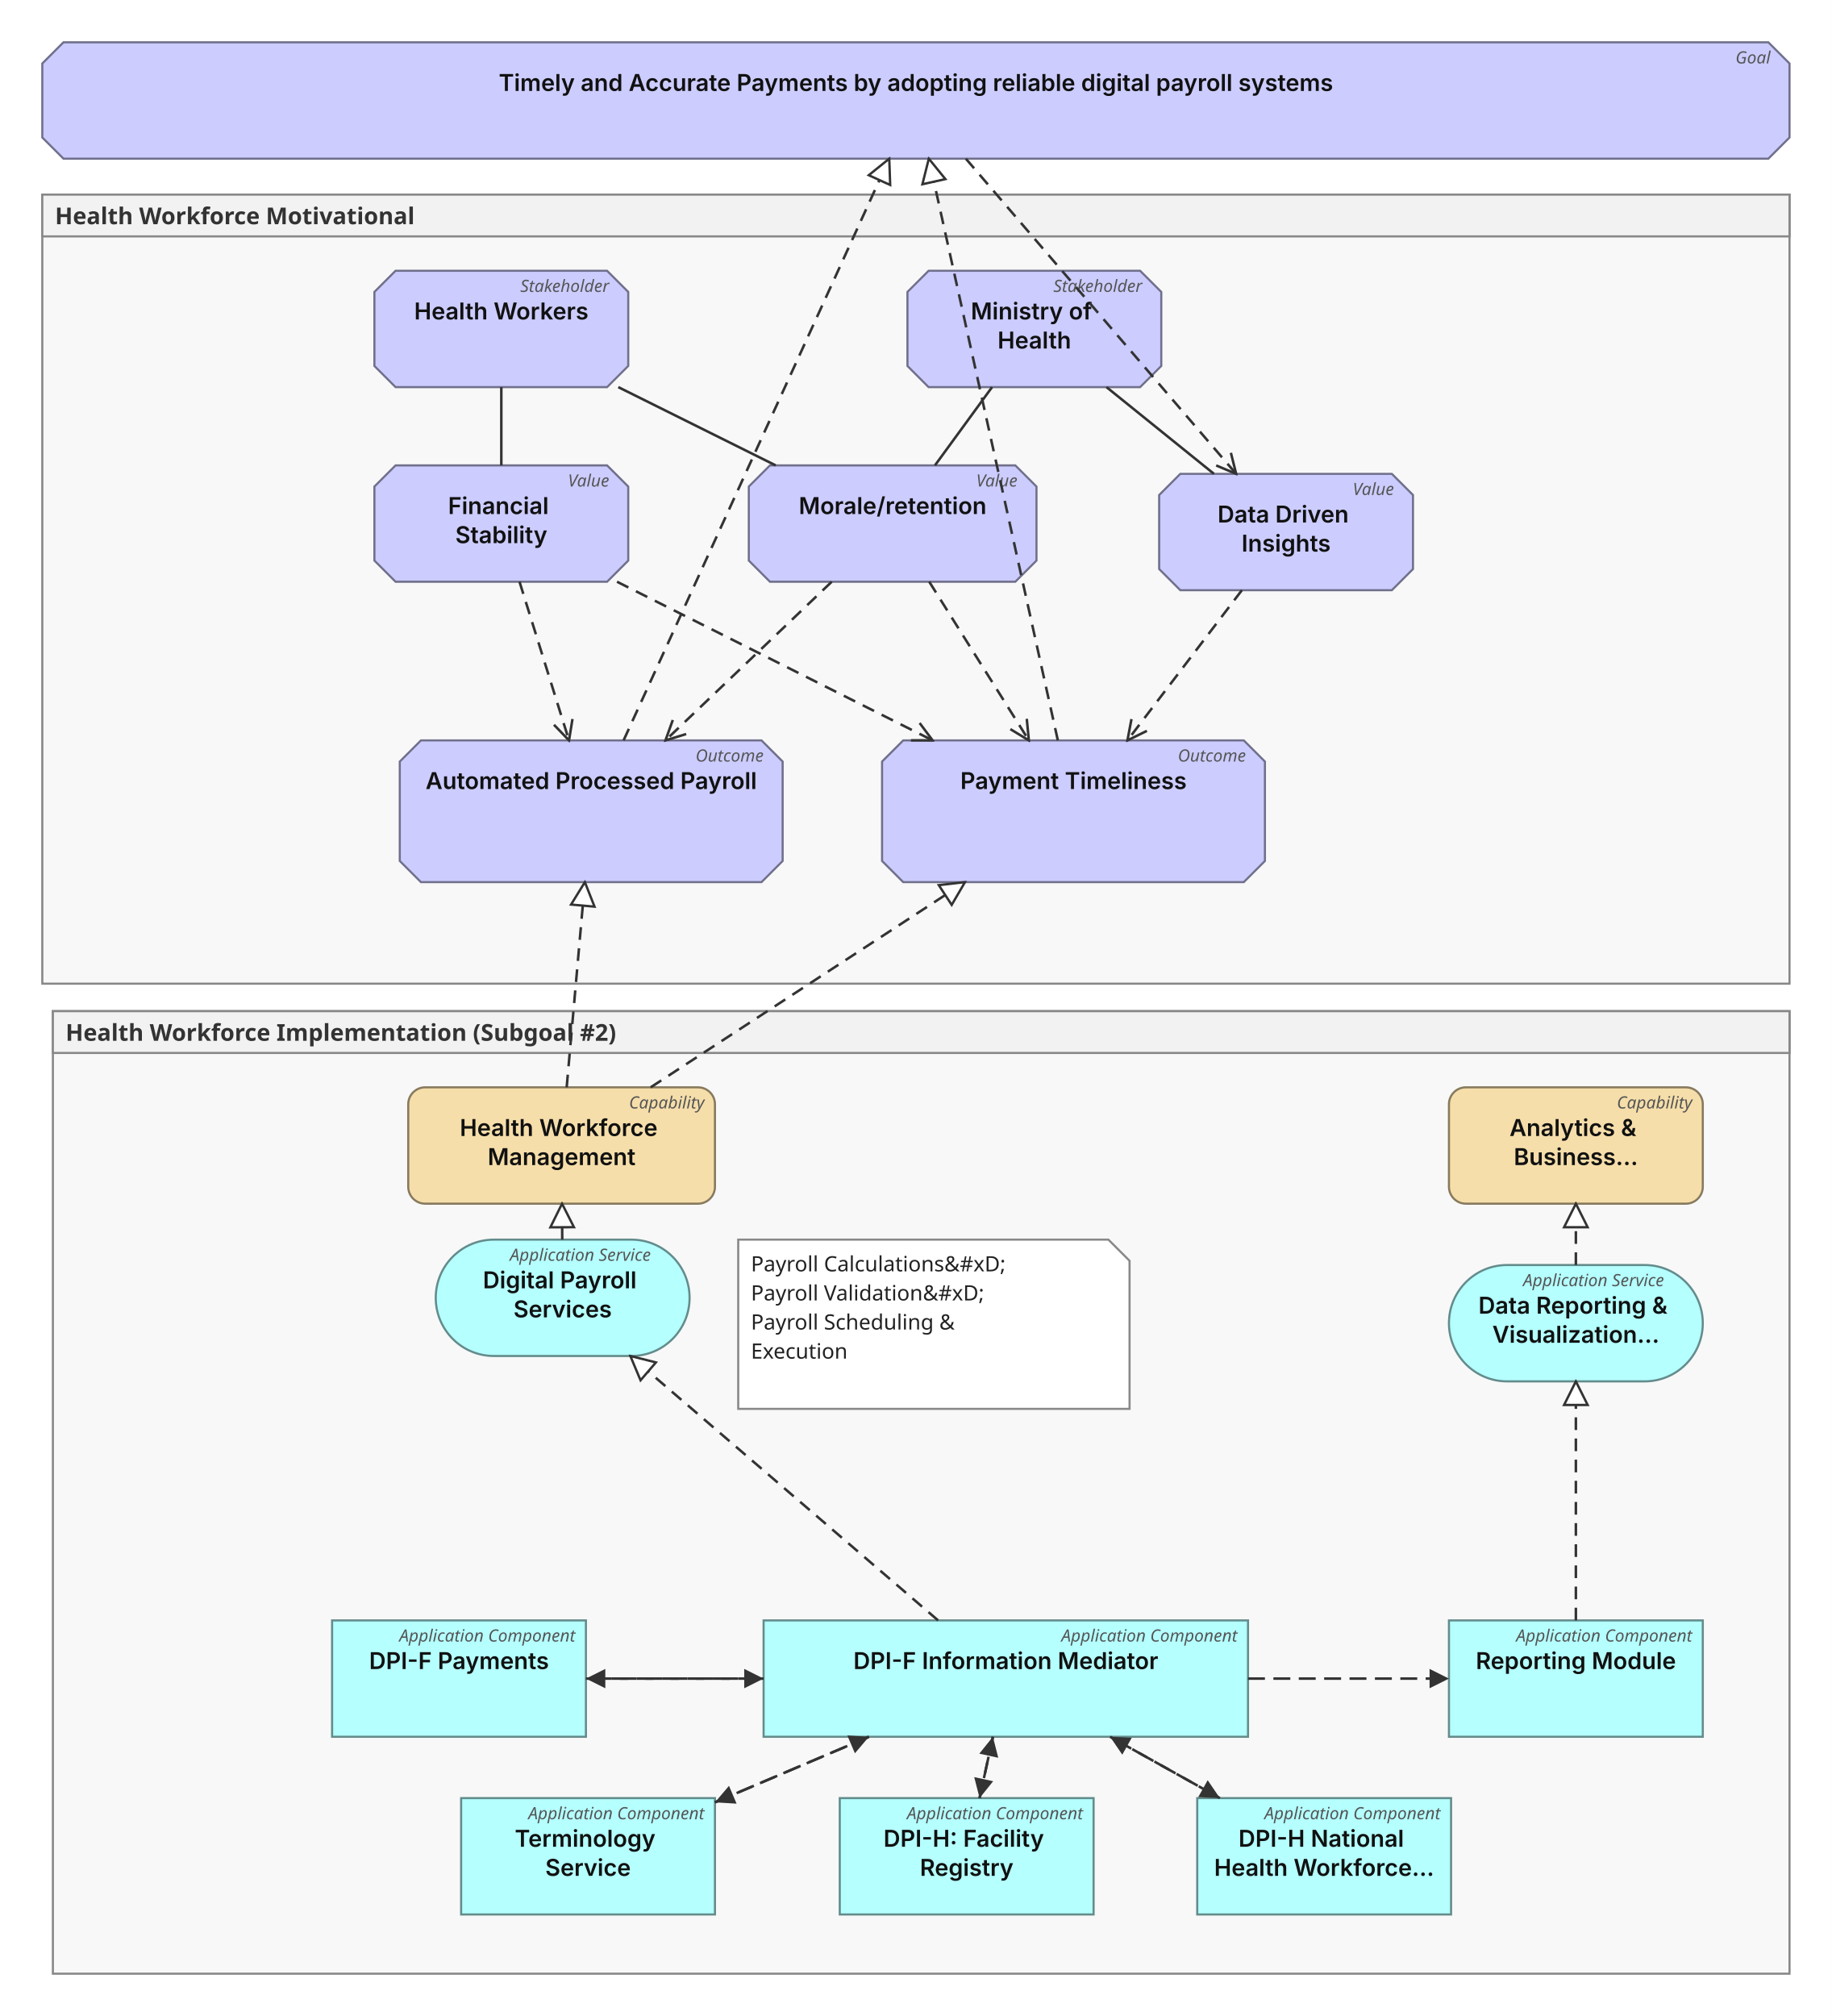
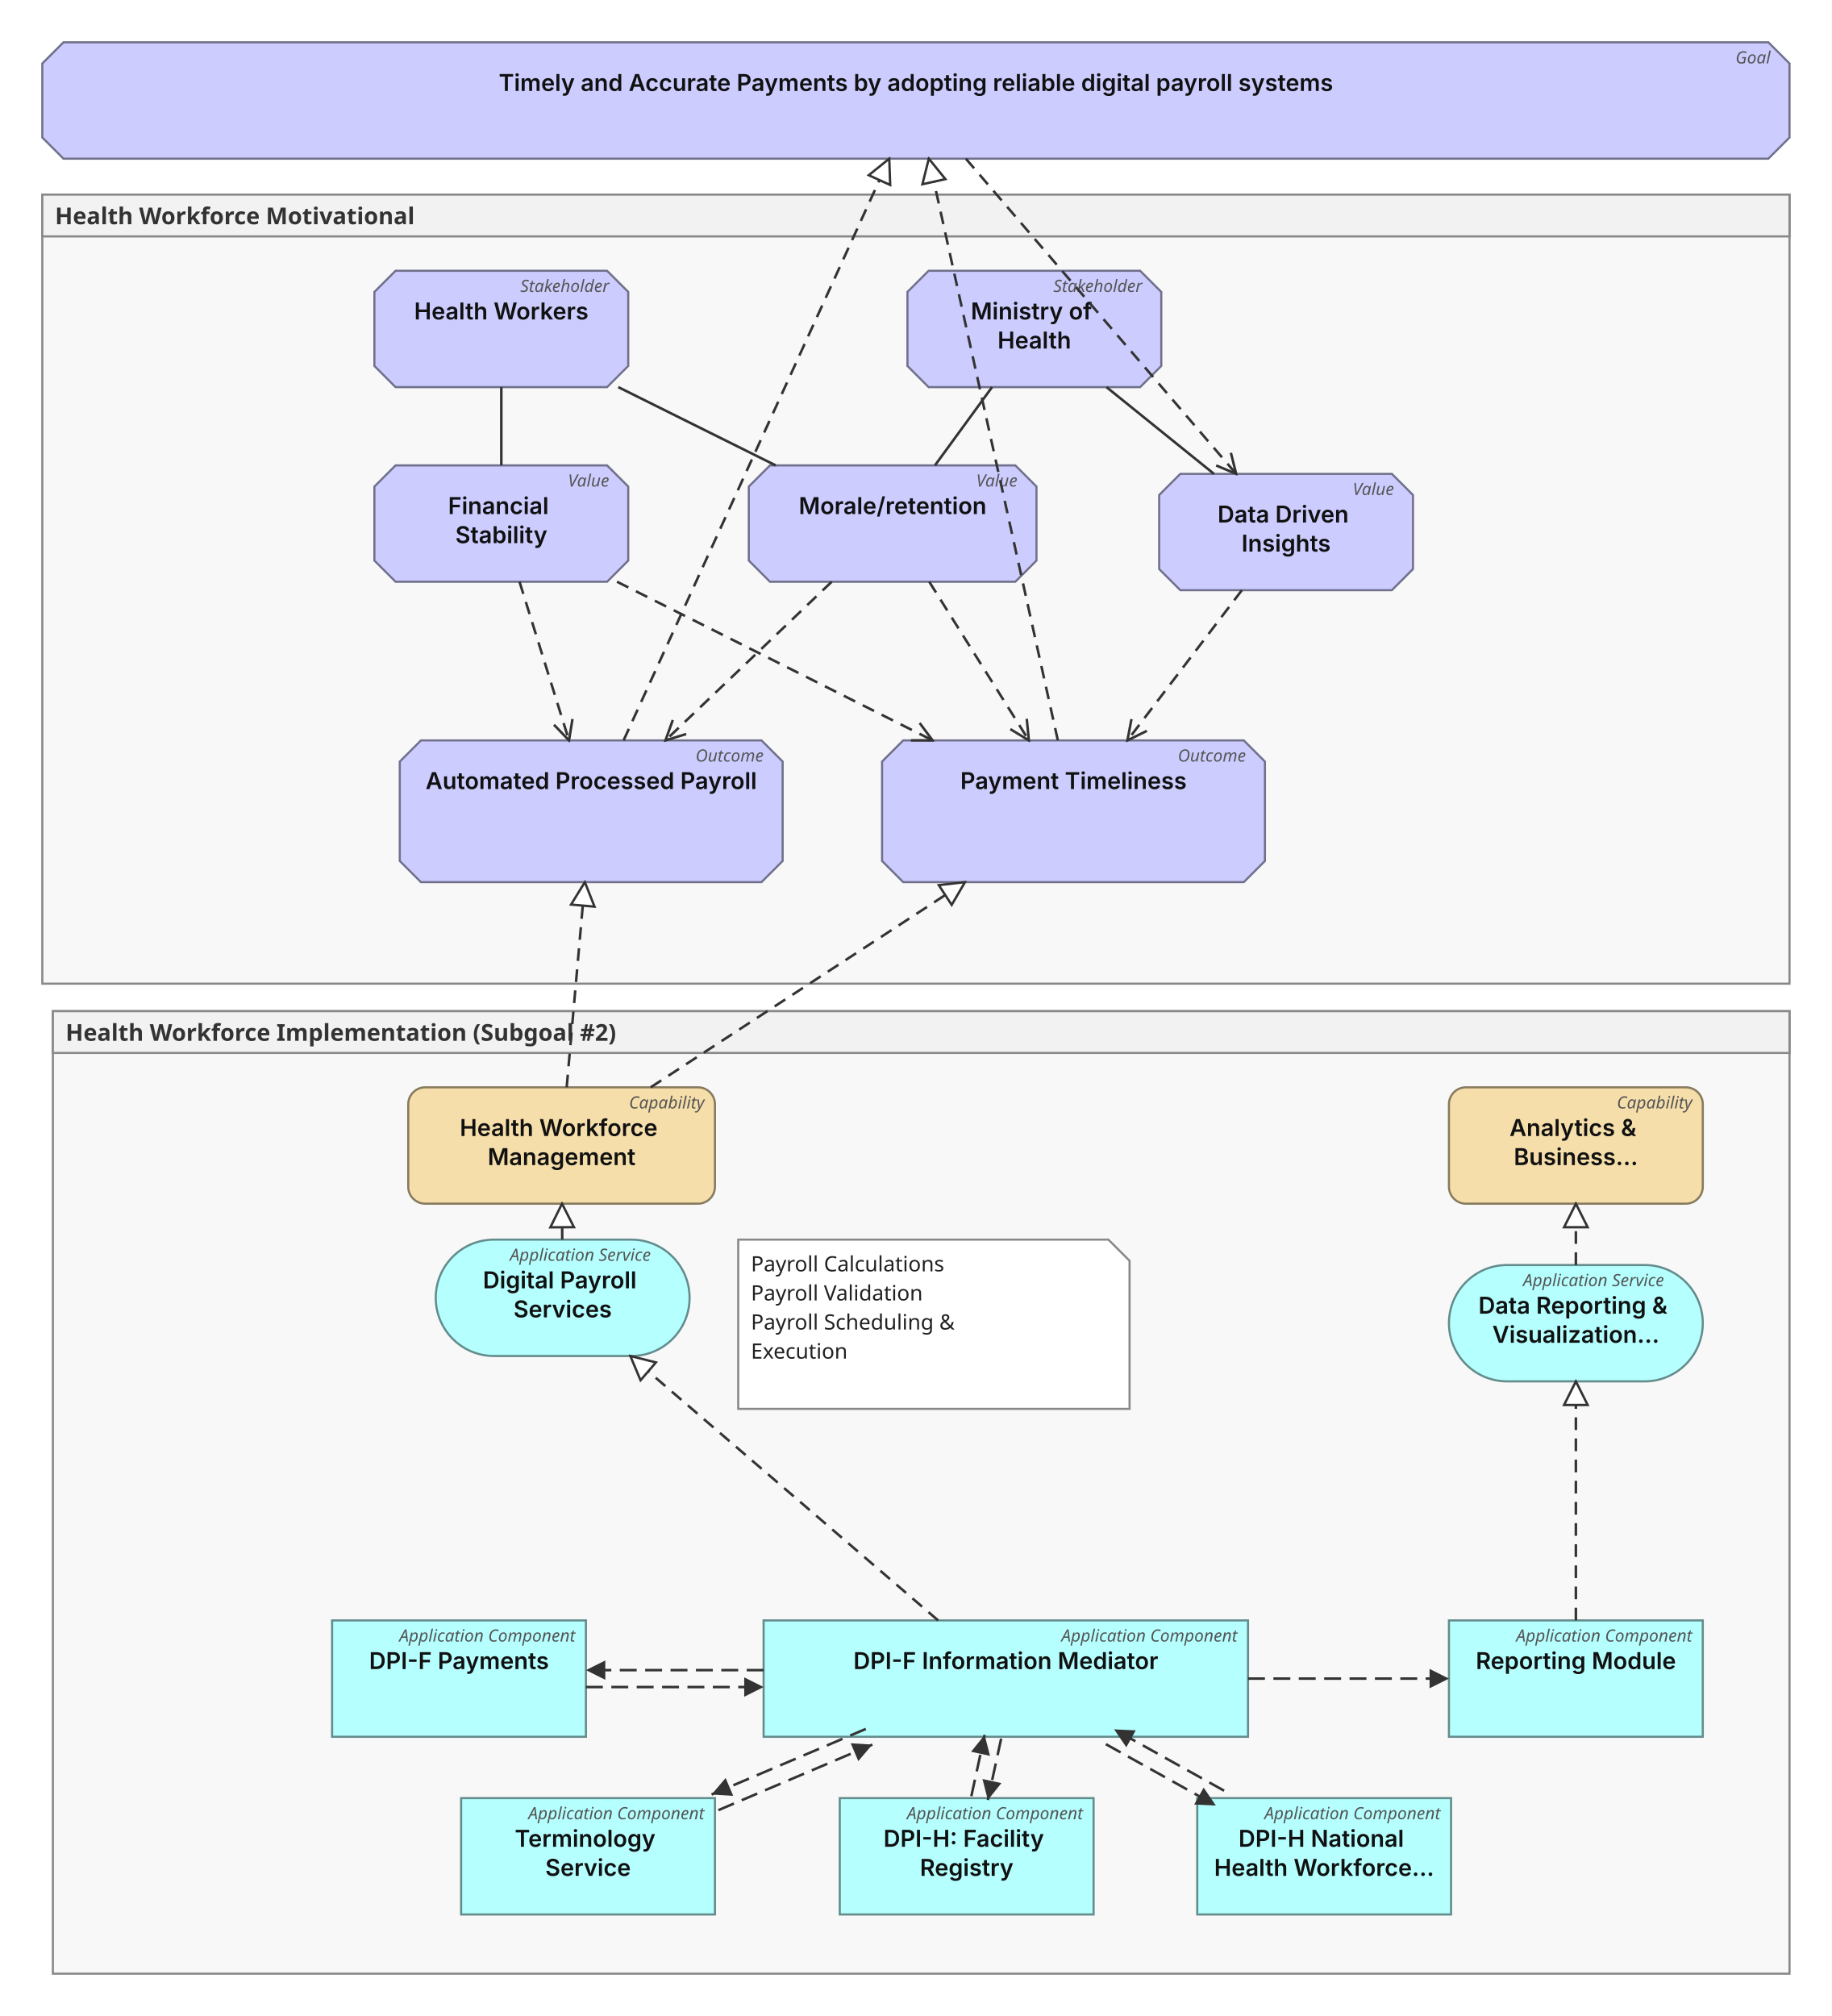
<svg xmlns="http://www.w3.org/2000/svg" viewBox="115 4 866 953" width="866" height="953" role="img" aria-labelledby="av-title">
  <style>
.av-name{font:600 11px system-ui,-apple-system,"Segoe UI",sans-serif;fill:#111}
.av-type{font:italic 8px system-ui,sans-serif;fill:#555}
.av-group{font:600 11px system-ui,sans-serif;fill:#333}
.av-note{font:10px system-ui,sans-serif;fill:#222}
.av-rel{font:9px system-ui,sans-serif;fill:#333;paint-order:stroke;stroke:#fff;stroke-width:3px}
a:hover rect,a:hover polygon,a:focus rect,a:focus polygon{stroke:#06c;stroke-width:2.5}
</style>
  <defs>
    <marker id="arrow-open" viewBox="0 0 12 12" refX="11" refY="6" markerWidth="11" markerHeight="11" orient="auto-start-reverse" markerUnits="userSpaceOnUse">
      <path d="M1 1 L11 6 L1 11" fill="none" stroke="#333" stroke-width="1.3" />
    </marker>
    <marker id="arrow-filled" viewBox="0 0 12 12" refX="11" refY="6" markerWidth="11" markerHeight="11" orient="auto-start-reverse" markerUnits="userSpaceOnUse">
      <path d="M1 1 L11 6 L1 11 Z" fill="#333" />
    </marker>
    <marker id="arrow-small" viewBox="0 0 10 10" refX="9" refY="5" markerWidth="8" markerHeight="8" orient="auto-start-reverse" markerUnits="userSpaceOnUse">
      <path d="M1 1 L9 5 L1 9" fill="none" stroke="#333" stroke-width="1.2" />
    </marker>
    <marker id="triangle-hollow" viewBox="0 0 14 14" refX="13" refY="7" markerWidth="13" markerHeight="13" orient="auto-start-reverse" markerUnits="userSpaceOnUse">
      <path d="M1 1 L13 7 L1 13 Z" fill="#fff" stroke="#333" stroke-width="1.2" />
    </marker>
    <marker id="diamond-filled" viewBox="0 0 16 10" refX="1" refY="5" markerWidth="16" markerHeight="10" orient="auto-start-reverse" markerUnits="userSpaceOnUse">
      <path d="M1 5 L8 1 L15 5 L8 9 Z" fill="#333" />
    </marker>
    <marker id="diamond-hollow" viewBox="0 0 16 10" refX="1" refY="5" markerWidth="16" markerHeight="10" orient="auto-start-reverse" markerUnits="userSpaceOnUse">
      <path d="M1 5 L8 1 L15 5 L8 9 Z" fill="#fff" stroke="#333" stroke-width="1.2" />
    </marker>
    <marker id="dot" viewBox="0 0 8 8" refX="4" refY="4" markerWidth="7" markerHeight="7" orient="auto" markerUnits="userSpaceOnUse">
      <circle cx="4" cy="4" r="3.2" fill="#333" />
    </marker>
    <pattern id="missing" width="8" height="8" patternUnits="userSpaceOnUse" patternTransform="rotate(45)">
      <rect width="8" height="8" fill="#fff" />
      <line x1="0" y1="0" x2="0" y2="8" stroke="#d33" stroke-width="2" />
    </pattern>
  </defs>
  <rect x="115" y="4" width="866" height="953" fill="#fff" />
  <g class="av-g">
    <rect x="135" y="96" width="826" height="373" fill="#f2f2f2" fill-opacity=".55" stroke="#888" />
    <rect x="135" y="96" width="826" height="19.75" fill="#f2f2f2" stroke="#888" />
    <text class="av-group" x="141" y="110">Health Workforce Motivational</text>
  </g>
  <a href="../../../en/dpi-h-ra/archimate/0.2.0-draft.2/elements/id-72c23190981049d9843ea460971cf55f/" target="_top">
    <polygon points="302,132 402,132 412,142 412,177 402,187 302,187 292,177 292,142" fill="#ccccff" stroke="#70708c" stroke-width="1" />
    <text class="av-type" x="403" y="142" text-anchor="end">Stakeholder</text>
    <text class="av-name" x="352" y="155" text-anchor="middle">
      <tspan x="352" dy="0">Health Workers</tspan>
    </text>
  </a>
  <a href="../../../en/dpi-h-ra/archimate/0.2.0-draft.2/elements/id-8779fce8bfa74bcd82d4b72924822d58/" target="_top">
    <polygon points="554,132 654,132 664,142 664,177 654,187 554,187 544,177 544,142" fill="#ccccff" stroke="#70708c" stroke-width="1" />
    <text class="av-type" x="655" y="142" text-anchor="end">Stakeholder</text>
    <text class="av-name" x="604" y="155" text-anchor="middle">
      <tspan x="604" dy="0">Ministry of</tspan>
      <tspan x="604" dy="13.75">Health</tspan>
    </text>
  </a>
  <a href="../../../en/dpi-h-ra/archimate/0.2.0-draft.2/elements/id-965137ac26b249aa919fc6ffa7ce3957/" target="_top">
    <polygon points="673,228 773,228 783,238 783,273 773,283 673,283 663,273 663,238" fill="#ccccff" stroke="#70708c" stroke-width="1" />
    <text class="av-type" x="774" y="238" text-anchor="end">Value</text>
    <text class="av-name" x="723" y="251" text-anchor="middle">
      <tspan x="723" dy="0">Data Driven</tspan>
      <tspan x="723" dy="13.75">Insights</tspan>
    </text>
  </a>
  <a href="../../../en/dpi-h-ra/archimate/0.2.0-draft.2/elements/id-65d1550f5a324a5e884d2de294065132/" target="_top">
    <polygon points="302,224 402,224 412,234 412,269 402,279 302,279 292,269 292,234" fill="#ccccff" stroke="#70708c" stroke-width="1" />
    <text class="av-type" x="403" y="234" text-anchor="end">Value</text>
    <text class="av-name" x="352" y="247" text-anchor="middle">
      <tspan x="352" dy="0">Financial</tspan>
      <tspan x="352" dy="13.75">Stability</tspan>
    </text>
  </a>
  <a href="../../../en/dpi-h-ra/archimate/0.2.0-draft.2/elements/id-cba5bdac59184275b25fb7b94fc53363/" target="_top">
    <polygon points="479,224 595,224 605,234 605,269 595,279 479,279 469,269 469,234" fill="#ccccff" stroke="#70708c" stroke-width="1" />
    <text class="av-type" x="596" y="234" text-anchor="end">Value</text>
    <text class="av-name" x="537" y="247" text-anchor="middle">
      <tspan x="537" dy="0">Morale/retention</tspan>
    </text>
  </a>
  <a href="../../../en/dpi-h-ra/archimate/0.2.0-draft.2/elements/id-fba6bb4ed3694e0f8564e0a1cdf613df/" target="_top">
    <polygon points="314,354 475,354 485,364 485,411 475,421 314,421 304,411 304,364" fill="#ccccff" stroke="#70708c" stroke-width="1" />
    <text class="av-type" x="476" y="364" text-anchor="end">Outcome</text>
    <text class="av-name" x="394.5" y="377" text-anchor="middle">
      <tspan x="394.5" dy="0">Automated Processed Payroll</tspan>
    </text>
  </a>
  <a href="../../../en/dpi-h-ra/archimate/0.2.0-draft.2/elements/id-501ce60f2db540828b506f1abdf9fa81/" target="_top">
    <polygon points="542,354 703,354 713,364 713,411 703,421 542,421 532,411 532,364" fill="#ccccff" stroke="#70708c" stroke-width="1" />
    <text class="av-type" x="704" y="364" text-anchor="end">Outcome</text>
    <text class="av-name" x="622.5" y="377" text-anchor="middle">
      <tspan x="622.5" dy="0">Payment Timeliness</tspan>
    </text>
  </a>
  <g class="av-g">
    <rect x="140" y="482" width="821" height="455" fill="#f2f2f2" fill-opacity=".55" stroke="#888" />
    <rect x="140" y="482" width="821" height="19.75" fill="#f2f2f2" stroke="#888" />
    <text class="av-group" x="146" y="496">Health Workforce Implementation (Subgoal #2)</text>
  </g>
  <a href="../../../en/dpi-h-ra/archimate/0.2.0-draft.2/elements/id-2fa68d5b309d4464863acefb4973f14b/" target="_top">
    <rect x="308" y="518" width="145" height="55" rx="8" fill="#f5deaa" stroke="#877a5e" stroke-width="1" />
    <text class="av-type" x="448" y="528" text-anchor="end">Capability</text>
    <text class="av-name" x="380.5" y="541" text-anchor="middle">
      <tspan x="380.5" dy="0">Health Workforce</tspan>
      <tspan x="380.5" dy="13.75">Management</tspan>
    </text>
  </a>
  <a href="../../../en/dpi-h-ra/archimate/0.2.0-draft.2/elements/id-138d88d8ce424d15b7ea3db0aec010e9/" target="_top">
    <rect x="321" y="590" width="120" height="55" rx="27.5" fill="#b5ffff" stroke="#648c8c" stroke-width="1" />
    <text class="av-type" x="422.667" y="600" text-anchor="end">Application Service</text>
    <text class="av-name" x="381" y="613" text-anchor="middle">
      <tspan x="381" dy="0">Digital Payroll</tspan>
      <tspan x="381" dy="13.75">Services</tspan>
    </text>
  </a>
  <a href="../../../en/dpi-h-ra/archimate/0.2.0-draft.2/elements/id-e23a136ac7904c02a15f46010f655099/" target="_top">
    <rect x="333" y="854" width="120" height="55" fill="#b5ffff" stroke="#648c8c" stroke-width="1" />
    <text class="av-type" x="448" y="864" text-anchor="end">Application Component</text>
    <text class="av-name" x="393" y="877" text-anchor="middle">
      <tspan x="393" dy="0">Terminology</tspan>
      <tspan x="393" dy="13.75">Service</tspan>
    </text>
  </a>
  <a href="../../../en/dpi-h-ra/archimate/0.2.0-draft.2/elements/id-961cfe0f56b54c5ea4f48c3f34109e0e/" target="_top">
    <rect x="681" y="854" width="120" height="55" fill="#b5ffff" stroke="#648c8c" stroke-width="1" />
    <text class="av-type" x="796" y="864" text-anchor="end">Application Component</text>
    <text class="av-name" x="741" y="877" text-anchor="middle">
      <tspan x="741" dy="0">DPI-H National</tspan>
      <tspan x="741" dy="13.75">Health Workforce…</tspan>
    </text>
  </a>
  <a href="../../../en/dpi-h-ra/archimate/0.2.0-draft.2/elements/id-a3b7a1d2792c400ba0398eb82affaf2d/" target="_top">
    <rect x="512" y="854" width="120" height="55" fill="#b5ffff" stroke="#648c8c" stroke-width="1" />
    <text class="av-type" x="627" y="864" text-anchor="end">Application Component</text>
    <text class="av-name" x="572" y="877" text-anchor="middle">
      <tspan x="572" dy="0">DPI-H: Facility</tspan>
      <tspan x="572" dy="13.75">Registry</tspan>
    </text>
  </a>
  <a href="../../../en/dpi-h-ra/archimate/0.2.0-draft.2/elements/id-7862a8939c5a458c9ad1674062700688/" target="_top">
    <rect x="476" y="770" width="229" height="55" fill="#b5ffff" stroke="#648c8c" stroke-width="1" />
    <text class="av-type" x="700" y="780" text-anchor="end">Application Component</text>
    <text class="av-name" x="590.5" y="793" text-anchor="middle">
      <tspan x="590.5" dy="0">DPI-F Information Mediator</tspan>
    </text>
  </a>
  <a href="../../../en/dpi-h-ra/archimate/0.2.0-draft.2/elements/id-938d268924bc4a6b8ddd9f24e525c878/" target="_top">
    <rect x="272" y="770" width="120" height="55" fill="#b5ffff" stroke="#648c8c" stroke-width="1" />
    <text class="av-type" x="387" y="780" text-anchor="end">Application Component</text>
    <text class="av-name" x="332" y="793" text-anchor="middle">
      <tspan x="332" dy="0">DPI-F Payments</tspan>
    </text>
  </a>
  <a href="../../../en/dpi-h-ra/archimate/0.2.0-draft.2/elements/id-f7ca430bf2fd496094fb68da53f6eb00/" target="_top">
    <rect x="800" y="518" width="120" height="55" rx="8" fill="#f5deaa" stroke="#877a5e" stroke-width="1" />
    <text class="av-type" x="915" y="528" text-anchor="end">Capability</text>
    <text class="av-name" x="860" y="541" text-anchor="middle">
      <tspan x="860" dy="0">Analytics &amp;</tspan>
      <tspan x="860" dy="13.75">Business…</tspan>
    </text>
  </a>
  <a href="../../../en/dpi-h-ra/archimate/0.2.0-draft.2/elements/id-ec26cdbaf9554dbe870802b7291c607c/" target="_top">
    <rect x="800" y="602" width="120" height="55" rx="27.5" fill="#b5ffff" stroke="#648c8c" stroke-width="1" />
    <text class="av-type" x="901.667" y="612" text-anchor="end">Application Service</text>
    <text class="av-name" x="860" y="625" text-anchor="middle">
      <tspan x="860" dy="0">Data Reporting &amp;</tspan>
      <tspan x="860" dy="13.75">Visualization…</tspan>
    </text>
  </a>
  <a href="../../../en/dpi-h-ra/archimate/0.2.0-draft.2/elements/id-bed24fc6e59048c595b7bde7a22b63f9/" target="_top">
    <rect x="800" y="770" width="120" height="55" fill="#b5ffff" stroke="#648c8c" stroke-width="1" />
    <text class="av-type" x="915" y="780" text-anchor="end">Application Component</text>
    <text class="av-name" x="860" y="793" text-anchor="middle">
      <tspan x="860" dy="0">Reporting Module</tspan>
    </text>
  </a>
  <g class="av-n">
    <polygon points="464,590 639,590 649,600 649,670 464,670" fill="#ffffff" stroke="#888" />
    <text class="av-note" x="470" y="605">
-       <tspan x="470" dy="0">Payroll Calculations&amp;#xD;</tspan>
-       <tspan x="470" dy="13.75">Payroll Validation&amp;#xD;</tspan>
+       <tspan x="470" dy="0">Payroll Calculations</tspan>
+       <tspan x="470" dy="13.75">Payroll Validation</tspan>
      <tspan x="470" dy="13.75">Payroll Scheduling &amp;</tspan>
      <tspan x="470" dy="13.75">Execution</tspan>
    </text>
  </g>
  <a href="../../../en/dpi-h-ra/archimate/0.2.0-draft.2/elements/id-2507dbae912543df9be0f427dd00e60d/" target="_top">
    <polygon points="145,24 951,24 961,34 961,69 951,79 145,79 135,69 135,34" fill="#ccccff" stroke="#70708c" stroke-width="1" />
    <text class="av-type" x="952" y="34" text-anchor="end">Goal</text>
    <text class="av-name" x="548" y="47" text-anchor="middle">
      <tspan x="548" dy="0">Timely and Accurate Payments by adopting reliable digital payroll systems</tspan>
    </text>
  </a>
  <a href="../../../en/dpi-h-ra/archimate/0.2.0-draft.2/relationships/id-3a659986bf4d4dc5b3e8977360f3071e/" target="_top">
    <path d="M352 187 L352 224" fill="none" stroke="#333" stroke-width="1.2" />
    <path d="M352 187 L352 224" fill="none" stroke="transparent" stroke-width="8" />
  </a>
  <a href="../../../en/dpi-h-ra/archimate/0.2.0-draft.2/relationships/id-937d977c23ec4b99b2849fa98f496c2f/" target="_top">
    <path d="M407.3 187 L481.7 224" fill="none" stroke="#333" stroke-width="1.2" />
    <path d="M407.3 187 L481.7 224" fill="none" stroke="transparent" stroke-width="8" />
  </a>
  <a href="../../../en/dpi-h-ra/archimate/0.2.0-draft.2/relationships/id-c3f08884ae8a4adda1a8360ffafca170/" target="_top">
    <path d="M638.1 187 L688.9 228" fill="none" stroke="#333" stroke-width="1.2" />
    <path d="M638.1 187 L688.9 228" fill="none" stroke="transparent" stroke-width="8" />
  </a>
  <a href="../../../en/dpi-h-ra/archimate/0.2.0-draft.2/relationships/id-8349de8c28624f3d8236a042d8382ea5/" target="_top">
    <path d="M584 187 L557 224" fill="none" stroke="#333" stroke-width="1.2" />
    <path d="M584 187 L557 224" fill="none" stroke="transparent" stroke-width="8" />
  </a>
  <a href="../../../en/dpi-h-ra/archimate/0.2.0-draft.2/relationships/id-d325917607db4290a0d35d4bc1972ce6/" target="_top">
    <path d="M702.1 283 L648 354" fill="none" stroke="#333" stroke-width="1.2" stroke-dasharray="6 4" marker-end="url(#arrow-open)" />
    <path d="M702.1 283 L648 354" fill="none" stroke="transparent" stroke-width="8" />
  </a>
  <a href="../../../en/dpi-h-ra/archimate/0.2.0-draft.2/relationships/id-d9ac23512305470b8205ba242dd416a3/" target="_top">
    <path d="M360.6 279 L384 354" fill="none" stroke="#333" stroke-width="1.2" stroke-dasharray="6 4" marker-end="url(#arrow-open)" />
    <path d="M360.6 279 L384 354" fill="none" stroke="transparent" stroke-width="8" />
  </a>
  <a href="../../../en/dpi-h-ra/archimate/0.2.0-draft.2/relationships/id-2fde4c78f6064b6ba45df3b5b41c1723/" target="_top">
    <path d="M406.7 279 L555.9 354" fill="none" stroke="#333" stroke-width="1.2" stroke-dasharray="6 4" marker-end="url(#arrow-open)" />
    <path d="M406.7 279 L555.9 354" fill="none" stroke="transparent" stroke-width="8" />
  </a>
  <a href="../../../en/dpi-h-ra/archimate/0.2.0-draft.2/relationships/id-18a050ddc16f4799bc9f1d2d2874b534/" target="_top">
    <path d="M554.3 279 L601.4 354" fill="none" stroke="#333" stroke-width="1.2" stroke-dasharray="6 4" marker-end="url(#arrow-open)" />
    <path d="M554.3 279 L601.4 354" fill="none" stroke="transparent" stroke-width="8" />
  </a>
  <a href="../../../en/dpi-h-ra/archimate/0.2.0-draft.2/relationships/id-e2abd05aed0e4f0c82bc3d0aa40df309/" target="_top">
    <path d="M508.2 279 L429.6 354" fill="none" stroke="#333" stroke-width="1.2" stroke-dasharray="6 4" marker-end="url(#arrow-open)" />
    <path d="M508.2 279 L429.6 354" fill="none" stroke="transparent" stroke-width="8" />
  </a>
  <a href="../../../en/dpi-h-ra/archimate/0.2.0-draft.2/relationships/id-09bcc9b590da42389b04c8034836fff0/" target="_top">
    <path d="M409.8 354 L535.4 79" fill="none" stroke="#333" stroke-width="1.2" stroke-dasharray="6 4" marker-end="url(#triangle-hollow)" />
    <path d="M409.8 354 L535.4 79" fill="none" stroke="transparent" stroke-width="8" />
  </a>
  <a href="../../../en/dpi-h-ra/archimate/0.2.0-draft.2/relationships/id-efcd58264c854b5d846c86426cf8e6de/" target="_top">
    <path d="M615.1 354 L554.1 79" fill="none" stroke="#333" stroke-width="1.2" stroke-dasharray="6 4" marker-end="url(#triangle-hollow)" />
    <path d="M615.1 354 L554.1 79" fill="none" stroke="transparent" stroke-width="8" />
  </a>
  <a href="../../../en/dpi-h-ra/archimate/0.2.0-draft.2/relationships/id-73fd73051fba4dd5a372325bfded0d44/" target="_top">
    <path d="M382.9 518 L391.5 421" fill="none" stroke="#333" stroke-width="1.2" stroke-dasharray="6 4" marker-end="url(#triangle-hollow)" />
    <path d="M382.9 518 L391.5 421" fill="none" stroke="transparent" stroke-width="8" />
  </a>
  <a href="../../../en/dpi-h-ra/archimate/0.2.0-draft.2/relationships/id-8ba6fbe5326c461d9161fd1836c3ece4/" target="_top">
    <path d="M422.6 518 L571.2 421" fill="none" stroke="#333" stroke-width="1.2" stroke-dasharray="6 4" marker-end="url(#triangle-hollow)" />
    <path d="M422.6 518 L571.2 421" fill="none" stroke="transparent" stroke-width="8" />
  </a>
  <a href="../../../en/dpi-h-ra/archimate/0.2.0-draft.2/relationships/id-e2aa388dd3604a32868e31d2bdb72a08/" target="_top">
    <path d="M380.8 590 L380.7 573" fill="none" stroke="#333" stroke-width="1.2" stroke-dasharray="6 4" marker-end="url(#triangle-hollow)" />
    <path d="M380.8 590 L380.7 573" fill="none" stroke="transparent" stroke-width="8" />
  </a>
  <a href="../../../en/dpi-h-ra/archimate/0.2.0-draft.2/relationships/id-3138db23398c4190b70f27e6117b95dc/" target="_top">
-     <path d="M453 856 L525.8 825" fill="none" stroke="#333" stroke-width="1.2" stroke-dasharray="8 4" marker-end="url(#arrow-filled)" />
-     <path d="M453 856 L525.8 825" fill="none" stroke="transparent" stroke-width="8" />
+     <path d="M454.6 859.7 L527.4 828.7" fill="none" stroke="#333" stroke-width="1.2" stroke-dasharray="8 4" marker-end="url(#arrow-filled)" />
+     <path d="M454.6 859.7 L527.4 828.7" fill="none" stroke="transparent" stroke-width="8" />
  </a>
  <a href="../../../en/dpi-h-ra/archimate/0.2.0-draft.2/relationships/id-fb7f0277b41346d5879bb83277f26733/" target="_top">
-     <path d="M691.7 854 L639.8 825" fill="none" stroke="#333" stroke-width="1.2" stroke-dasharray="8 4" marker-end="url(#arrow-filled)" />
-     <path d="M691.7 854 L639.8 825" fill="none" stroke="transparent" stroke-width="8" />
+     <path d="M693.7 850.5 L641.7 821.5" fill="none" stroke="#333" stroke-width="1.2" stroke-dasharray="8 4" marker-end="url(#arrow-filled)" />
+     <path d="M693.7 850.5 L641.7 821.5" fill="none" stroke="transparent" stroke-width="8" />
  </a>
  <a href="../../../en/dpi-h-ra/archimate/0.2.0-draft.2/relationships/id-e601aa19b7d5495384703b338a8b48e5/" target="_top">
-     <path d="M578.1 854 L584.4 825" fill="none" stroke="#333" stroke-width="1.2" stroke-dasharray="8 4" marker-end="url(#arrow-filled)" />
-     <path d="M578.1 854 L584.4 825" fill="none" stroke="transparent" stroke-width="8" />
+     <path d="M574.2 853.1 L580.5 824.1" fill="none" stroke="#333" stroke-width="1.2" stroke-dasharray="8 4" marker-end="url(#arrow-filled)" />
+     <path d="M574.2 853.1 L580.5 824.1" fill="none" stroke="transparent" stroke-width="8" />
  </a>
  <a href="../../../en/dpi-h-ra/archimate/0.2.0-draft.2/relationships/id-ace822c5be96420a980993dcb3184ce4/" target="_top">
-     <path d="M639.8 825 L691.7 854" fill="none" stroke="#333" stroke-width="1.2" stroke-dasharray="8 4" marker-end="url(#arrow-filled)" />
-     <path d="M639.8 825 L691.7 854" fill="none" stroke="transparent" stroke-width="8" />
+     <path d="M637.8 828.5 L689.8 857.5" fill="none" stroke="#333" stroke-width="1.2" stroke-dasharray="8 4" marker-end="url(#arrow-filled)" />
+     <path d="M637.8 828.5 L689.8 857.5" fill="none" stroke="transparent" stroke-width="8" />
  </a>
  <a href="../../../en/dpi-h-ra/archimate/0.2.0-draft.2/relationships/id-9540ab8bdf4945278fdd25eb3e37b7f3/" target="_top">
-     <path d="M584.4 825 L578.1 854" fill="none" stroke="#333" stroke-width="1.2" stroke-dasharray="8 4" marker-end="url(#arrow-filled)" />
-     <path d="M584.4 825 L578.1 854" fill="none" stroke="transparent" stroke-width="8" />
+     <path d="M588.3 825.9 L582 854.9" fill="none" stroke="#333" stroke-width="1.2" stroke-dasharray="8 4" marker-end="url(#arrow-filled)" />
+     <path d="M588.3 825.9 L582 854.9" fill="none" stroke="transparent" stroke-width="8" />
  </a>
  <a href="../../../en/dpi-h-ra/archimate/0.2.0-draft.2/relationships/id-7a3903baac4141b0878bfd4bf0d1c2c7/" target="_top">
-     <path d="M525.8 825 L453 856" fill="none" stroke="#333" stroke-width="1.2" stroke-dasharray="8 4" marker-end="url(#arrow-filled)" />
-     <path d="M525.8 825 L453 856" fill="none" stroke="transparent" stroke-width="8" />
+     <path d="M524.3 821.3 L451.4 852.3" fill="none" stroke="#333" stroke-width="1.2" stroke-dasharray="8 4" marker-end="url(#arrow-filled)" />
+     <path d="M524.3 821.3 L451.4 852.3" fill="none" stroke="transparent" stroke-width="8" />
  </a>
  <a href="../../../en/dpi-h-ra/archimate/0.2.0-draft.2/relationships/id-fe302859edb84f9bb1e4751a3bcc120d/" target="_top">
-     <path d="M476 797.5 L392 797.5" fill="none" stroke="#333" stroke-width="1.2" stroke-dasharray="8 4" marker-end="url(#arrow-filled)" />
-     <path d="M476 797.5 L392 797.5" fill="none" stroke="transparent" stroke-width="8" />
+     <path d="M476 793.5 L392 793.5" fill="none" stroke="#333" stroke-width="1.2" stroke-dasharray="8 4" marker-end="url(#arrow-filled)" />
+     <path d="M476 793.5 L392 793.5" fill="none" stroke="transparent" stroke-width="8" />
  </a>
  <a href="../../../en/dpi-h-ra/archimate/0.2.0-draft.2/relationships/id-9aef44a6f9bb4910802896bc2fe65497/" target="_top">
    <path d="M705 797.5 L800 797.5" fill="none" stroke="#333" stroke-width="1.2" stroke-dasharray="8 4" marker-end="url(#arrow-filled)" />
    <path d="M705 797.5 L800 797.5" fill="none" stroke="transparent" stroke-width="8" />
  </a>
  <a href="../../../en/dpi-h-ra/archimate/0.2.0-draft.2/relationships/id-53fe94c0afe04bf883ebf6a0ab6b236e/" target="_top">
    <path d="M558.5 770 L413 645" fill="none" stroke="#333" stroke-width="1.2" stroke-dasharray="6 4" marker-end="url(#triangle-hollow)" />
    <path d="M558.5 770 L413 645" fill="none" stroke="transparent" stroke-width="8" />
  </a>
  <a href="../../../en/dpi-h-ra/archimate/0.2.0-draft.2/relationships/id-7123c172dd074e75baf17f1b78c1187f/" target="_top">
-     <path d="M392 797.5 L476 797.5" fill="none" stroke="#333" stroke-width="1.2" stroke-dasharray="8 4" marker-end="url(#arrow-filled)" />
-     <path d="M392 797.5 L476 797.5" fill="none" stroke="transparent" stroke-width="8" />
+     <path d="M392 801.5 L476 801.5" fill="none" stroke="#333" stroke-width="1.2" stroke-dasharray="8 4" marker-end="url(#arrow-filled)" />
+     <path d="M392 801.5 L476 801.5" fill="none" stroke="transparent" stroke-width="8" />
  </a>
  <a href="../../../en/dpi-h-ra/archimate/0.2.0-draft.2/relationships/id-88dcf5b955f74cc0894fca9b51d0cf55/" target="_top">
    <path d="M860 602 L860 573" fill="none" stroke="#333" stroke-width="1.2" stroke-dasharray="6 4" marker-end="url(#triangle-hollow)" />
    <path d="M860 602 L860 573" fill="none" stroke="transparent" stroke-width="8" />
  </a>
  <a href="../../../en/dpi-h-ra/archimate/0.2.0-draft.2/relationships/id-98a30f3c1b6847c0ac5062aeb14db7d6/" target="_top">
    <path d="M860 770 L860 657" fill="none" stroke="#333" stroke-width="1.2" stroke-dasharray="6 4" marker-end="url(#triangle-hollow)" />
    <path d="M860 770 L860 657" fill="none" stroke="transparent" stroke-width="8" />
  </a>
  <a href="../../../en/dpi-h-ra/archimate/0.2.0-draft.2/relationships/id-fda5a7e1b05a489d8b047f09e6c32e4f/" target="_top">
    <path d="M571.6 79 L699.4 228" fill="none" stroke="#333" stroke-width="1.2" stroke-dasharray="6 4" marker-end="url(#arrow-open)" />
    <path d="M571.6 79 L699.4 228" fill="none" stroke="transparent" stroke-width="8" />
  </a>
</svg>
